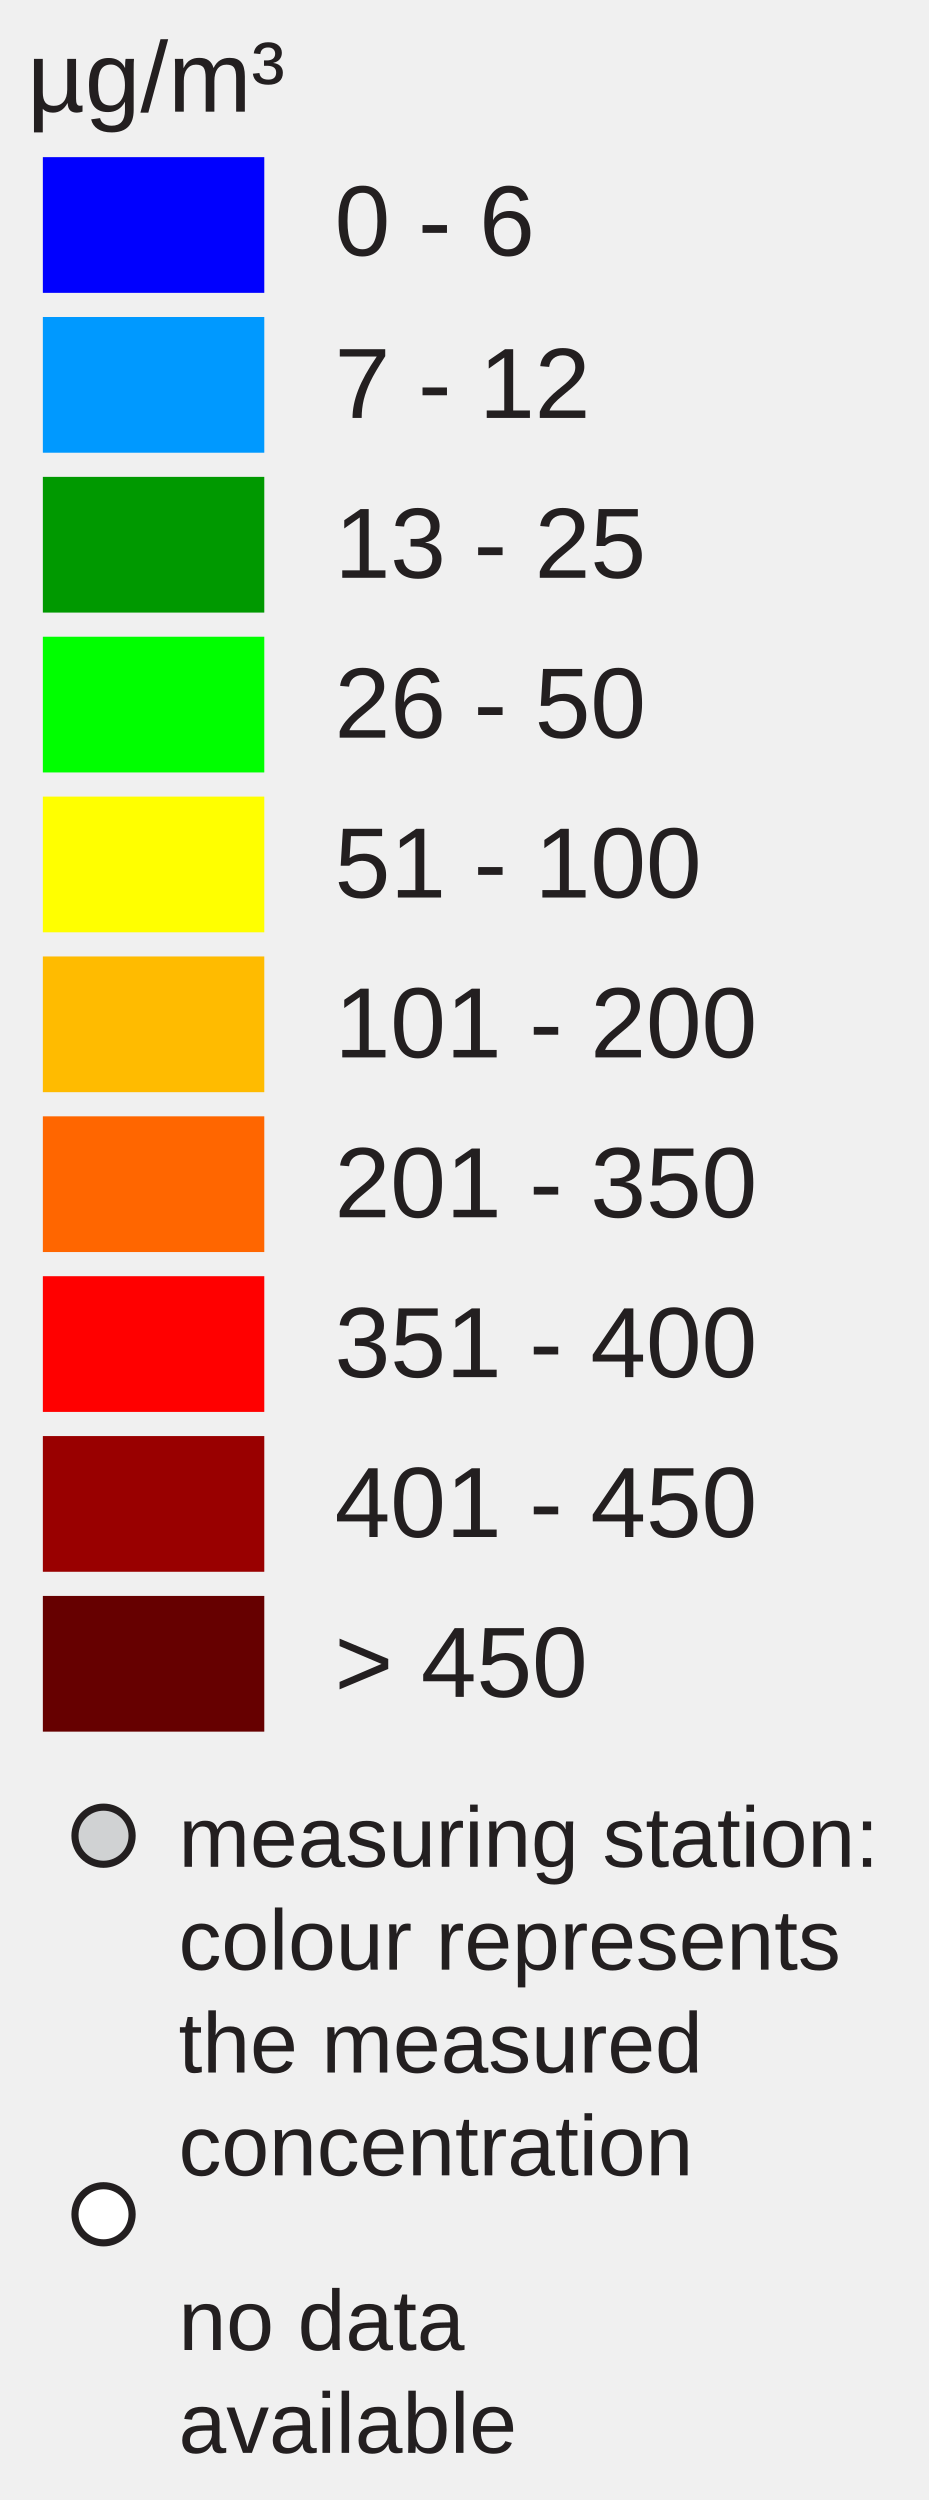
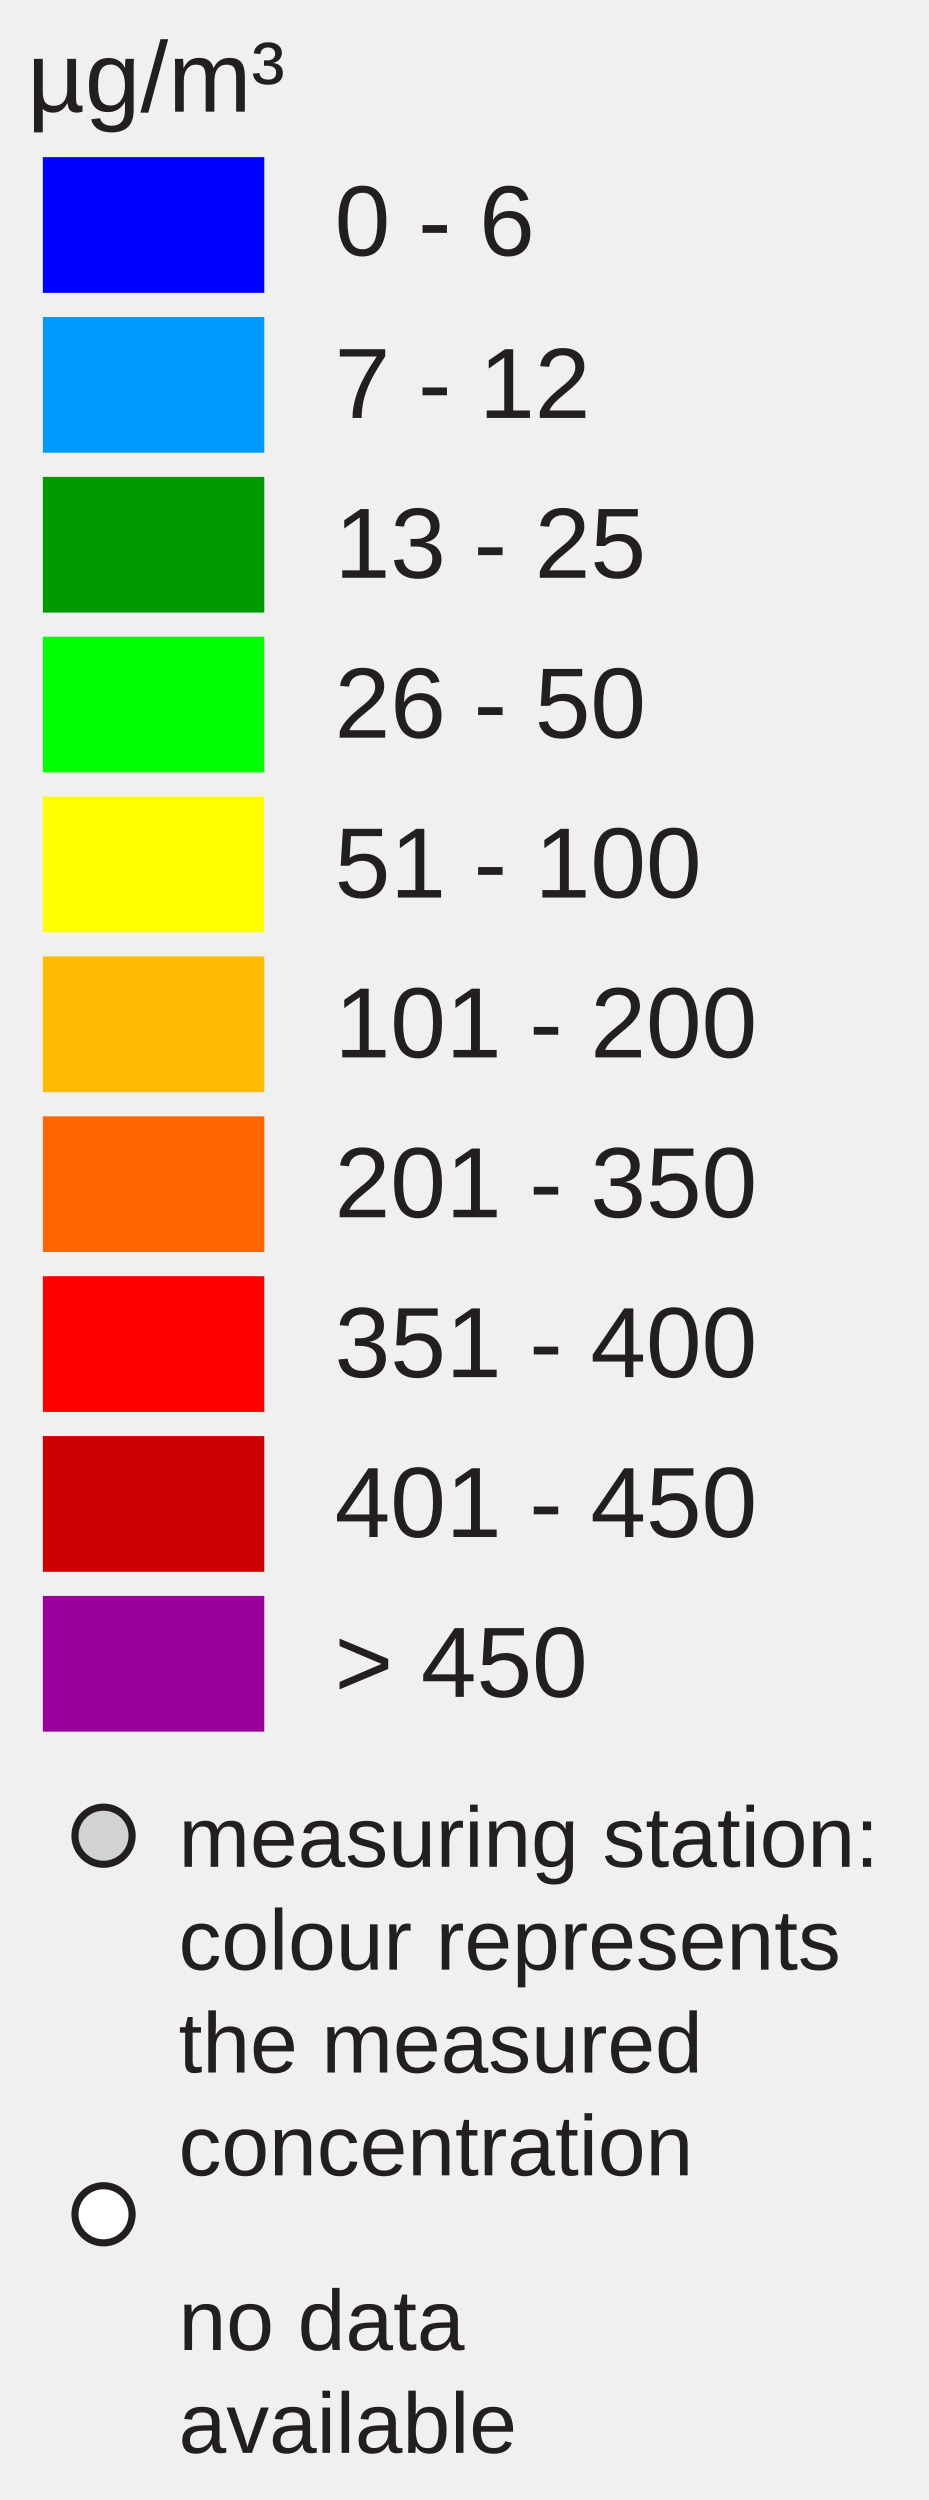
<svg xmlns="http://www.w3.org/2000/svg" version="1.1" id="Layer_1" x="0px" y="0px" width="130px" height="350px" viewBox="0 0 130 350" enable-background="new 0 0 130 350" xml:space="preserve">
  <rect x="6" y="22" fill="#0000FF" width="31" height="19" />
  <rect x="6" y="44.381" fill="#0099FF" width="31" height="19" />
  <rect x="6" y="66.762" fill="#009900" width="31" height="19" />
  <rect x="6" y="89.143" fill="#00FF00" width="31" height="19" />
  <rect x="6" y="111.524" fill="#FFFF00" width="31" height="19" />
  <rect x="6" y="133.905" fill="#FFBB00" width="31" height="19" />
  <rect x="6" y="156.286" fill="#FF6600" width="31" height="19" />
  <rect x="6" y="178.668" fill="#FF0000" width="31" height="19" />
-   <rect x="6" y="201.049" fill="#990000" width="31" height="19" />
-   <rect x="6" y="223.43" fill="#660000" width="31" height="19" />
+   <rect x="6" y="201.049" fill="#CC0000" width="31" height="19" />
+   <rect x="6" y="223.43" fill="#990099" width="31" height="19" />
  <text transform="matrix(1 0 0 1 46.853 35.7705)" fill="#231F20" font-family="Arial" font-size="14">0 - 6</text>
  <text transform="matrix(1 0 0 1 46.853 58.5112)" fill="#231F20" font-family="Arial" font-size="14">7 - 12</text>
  <text transform="matrix(1 0 0 1 46.853 80.8926)" fill="#231F20" font-family="Arial" font-size="14">13 - 25</text>
  <text transform="matrix(1 0 0 1 46.853 103.2734)" fill="#231F20" font-family="Arial" font-size="14">26 - 50</text>
  <text transform="matrix(1 0 0 1 46.853 125.6548)" fill="#231F20" font-family="Arial" font-size="14">51 - 100</text>
  <text transform="matrix(1 0 0 1 46.853 148.0352)" fill="#231F20" font-family="Arial" font-size="14">101 - 200</text>
  <text transform="matrix(1 0 0 1 46.853 170.417)" fill="#231F20" font-family="Arial" font-size="14">201 - 350</text>
  <text transform="matrix(1 0 0 1 46.853 192.7988)" fill="#231F20" font-family="Arial" font-size="14">351 - 400</text>
  <text transform="matrix(1 0 0 1 46.853 215.1797)" fill="#231F20" font-family="Arial" font-size="14">401 - 450</text>
  <text transform="matrix(1 0 0 1 46.853 237.5605)" fill="#231F20" font-family="Arial" font-size="14">&gt; 450</text>
  <text font-size="14" font-family="Arial" transform="translate(3.8027 15.631)" fill="#231F20">µg/m³</text>
  <circle fill="#D0D2D3" stroke="#231F20" stroke-miterlimit="10" cx="14.495" cy="257" r="4" />
  <circle fill="#FFFFFF" stroke="#231F20" stroke-miterlimit="10" cx="14.495" cy="310" r="4" />
  <text font-size="12" font-family="Arial" transform="translate(25 261.35)" fill="#231F20">measuring station:</text>
  <text font-size="12" font-family="Arial" transform="translate(25 275.75)" fill="#231F20">colour represents</text>
  <text font-size="12" font-family="Arial" transform="translate(25 290.15)" fill="#231F20">the measured</text>
  <text font-size="12" font-family="Arial" transform="translate(25 304.55)" fill="#231F20">concentration</text>
  <text font-size="12" font-family="Arial" transform="translate(25 329)" fill="#231F20">no data</text>
  <text font-size="12" font-family="Arial" transform="translate(25 343.4)" fill="#231F20">available</text>
</svg>
